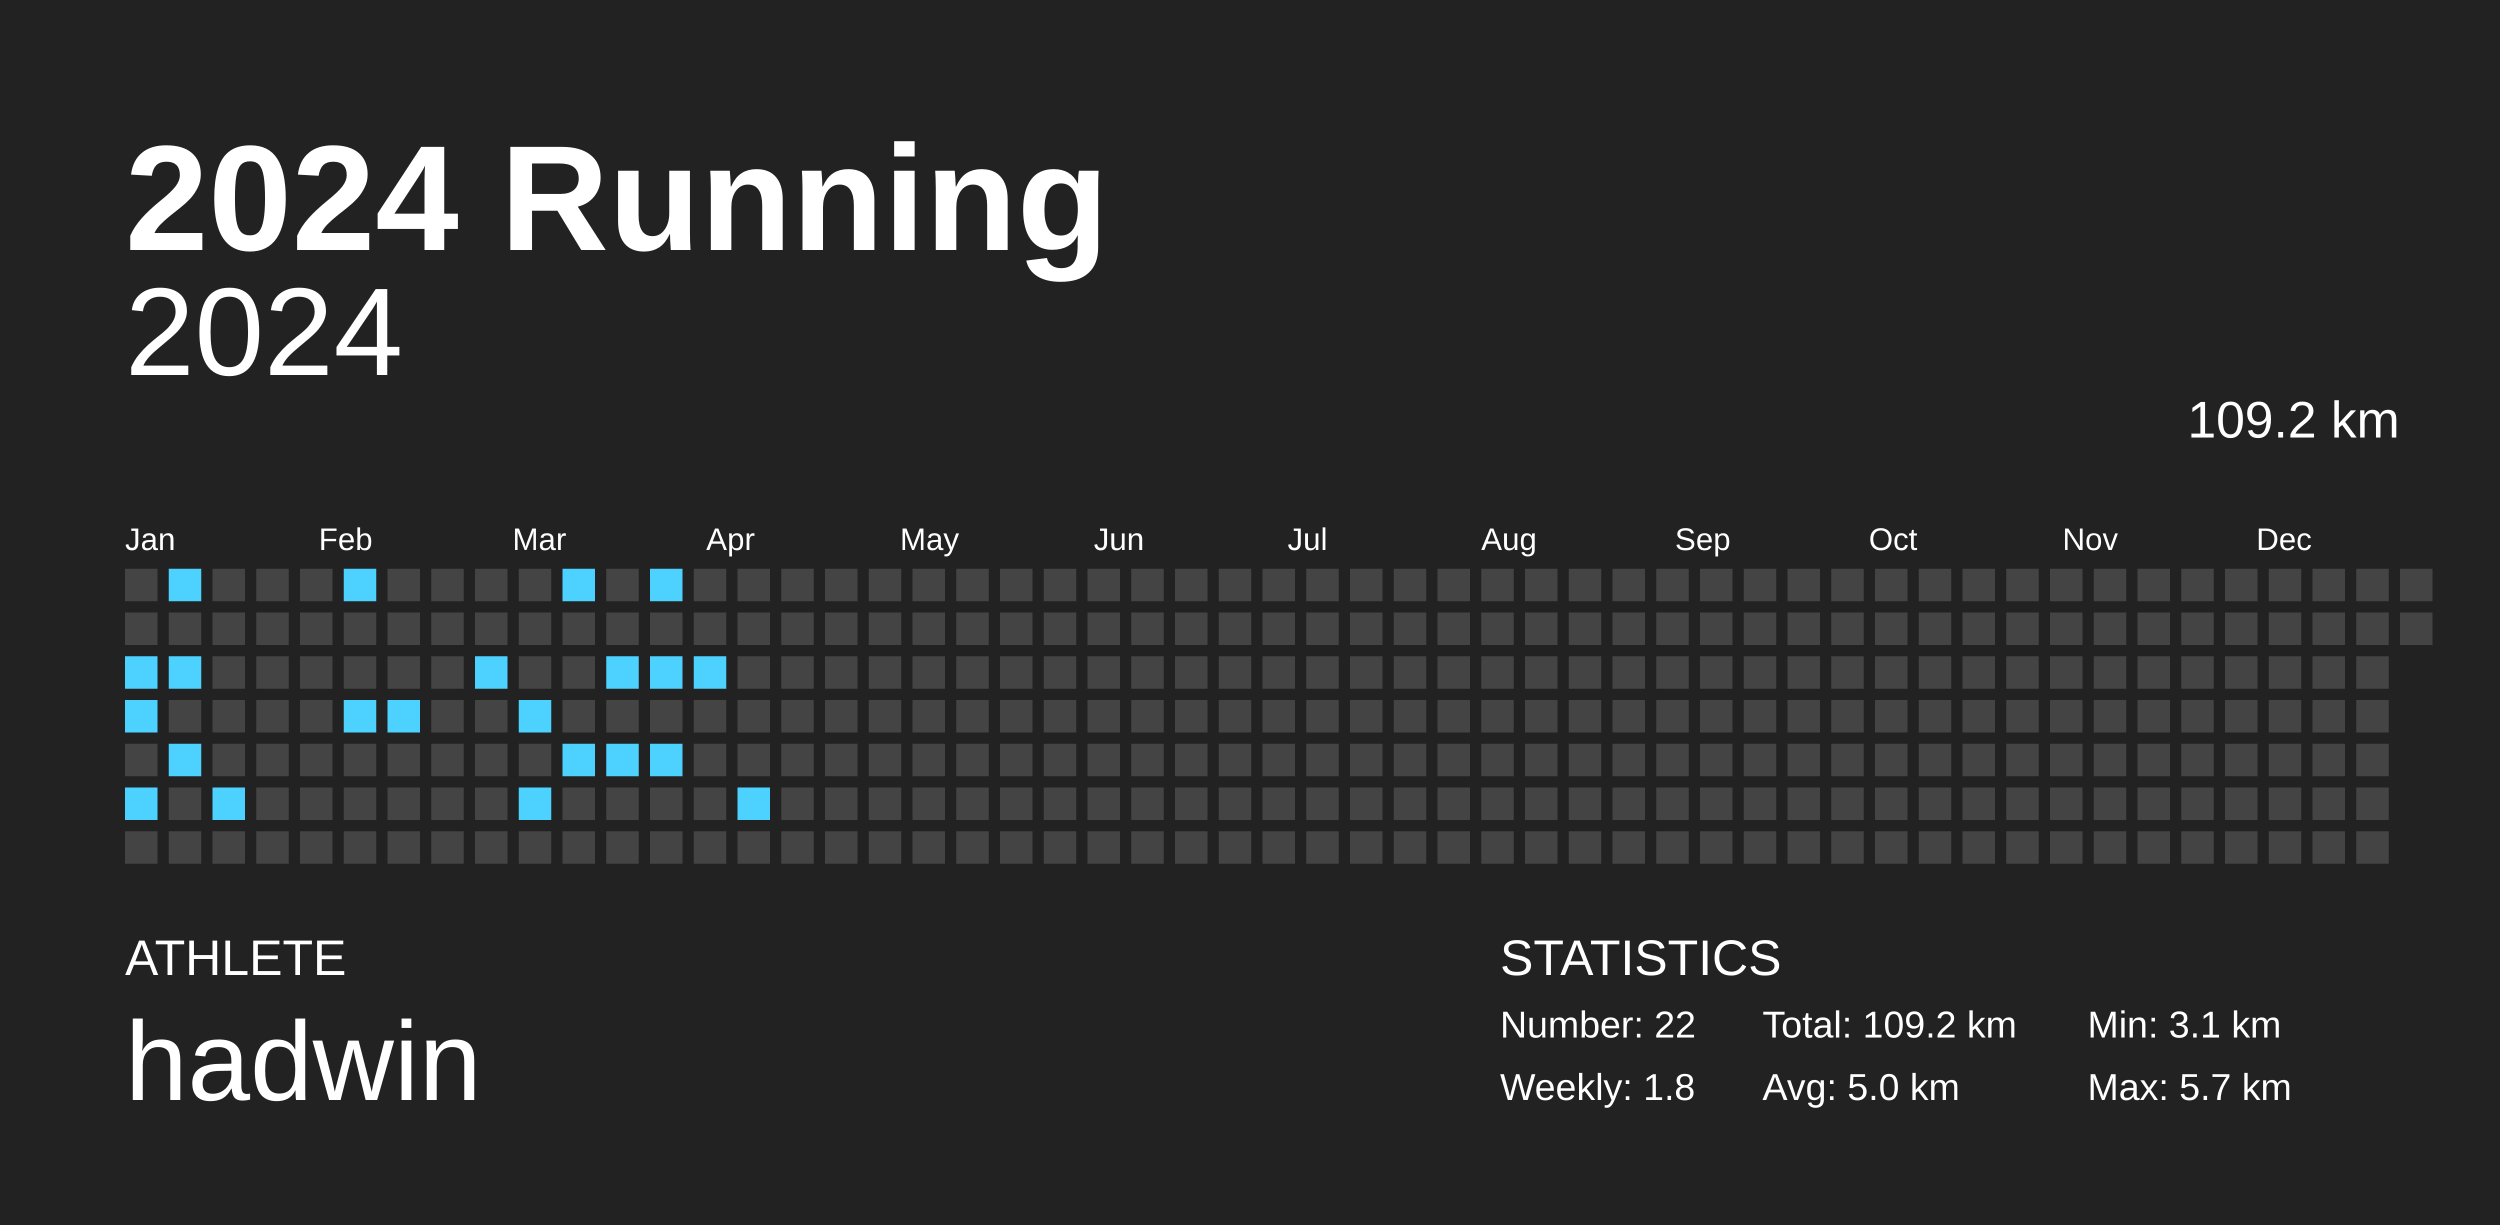
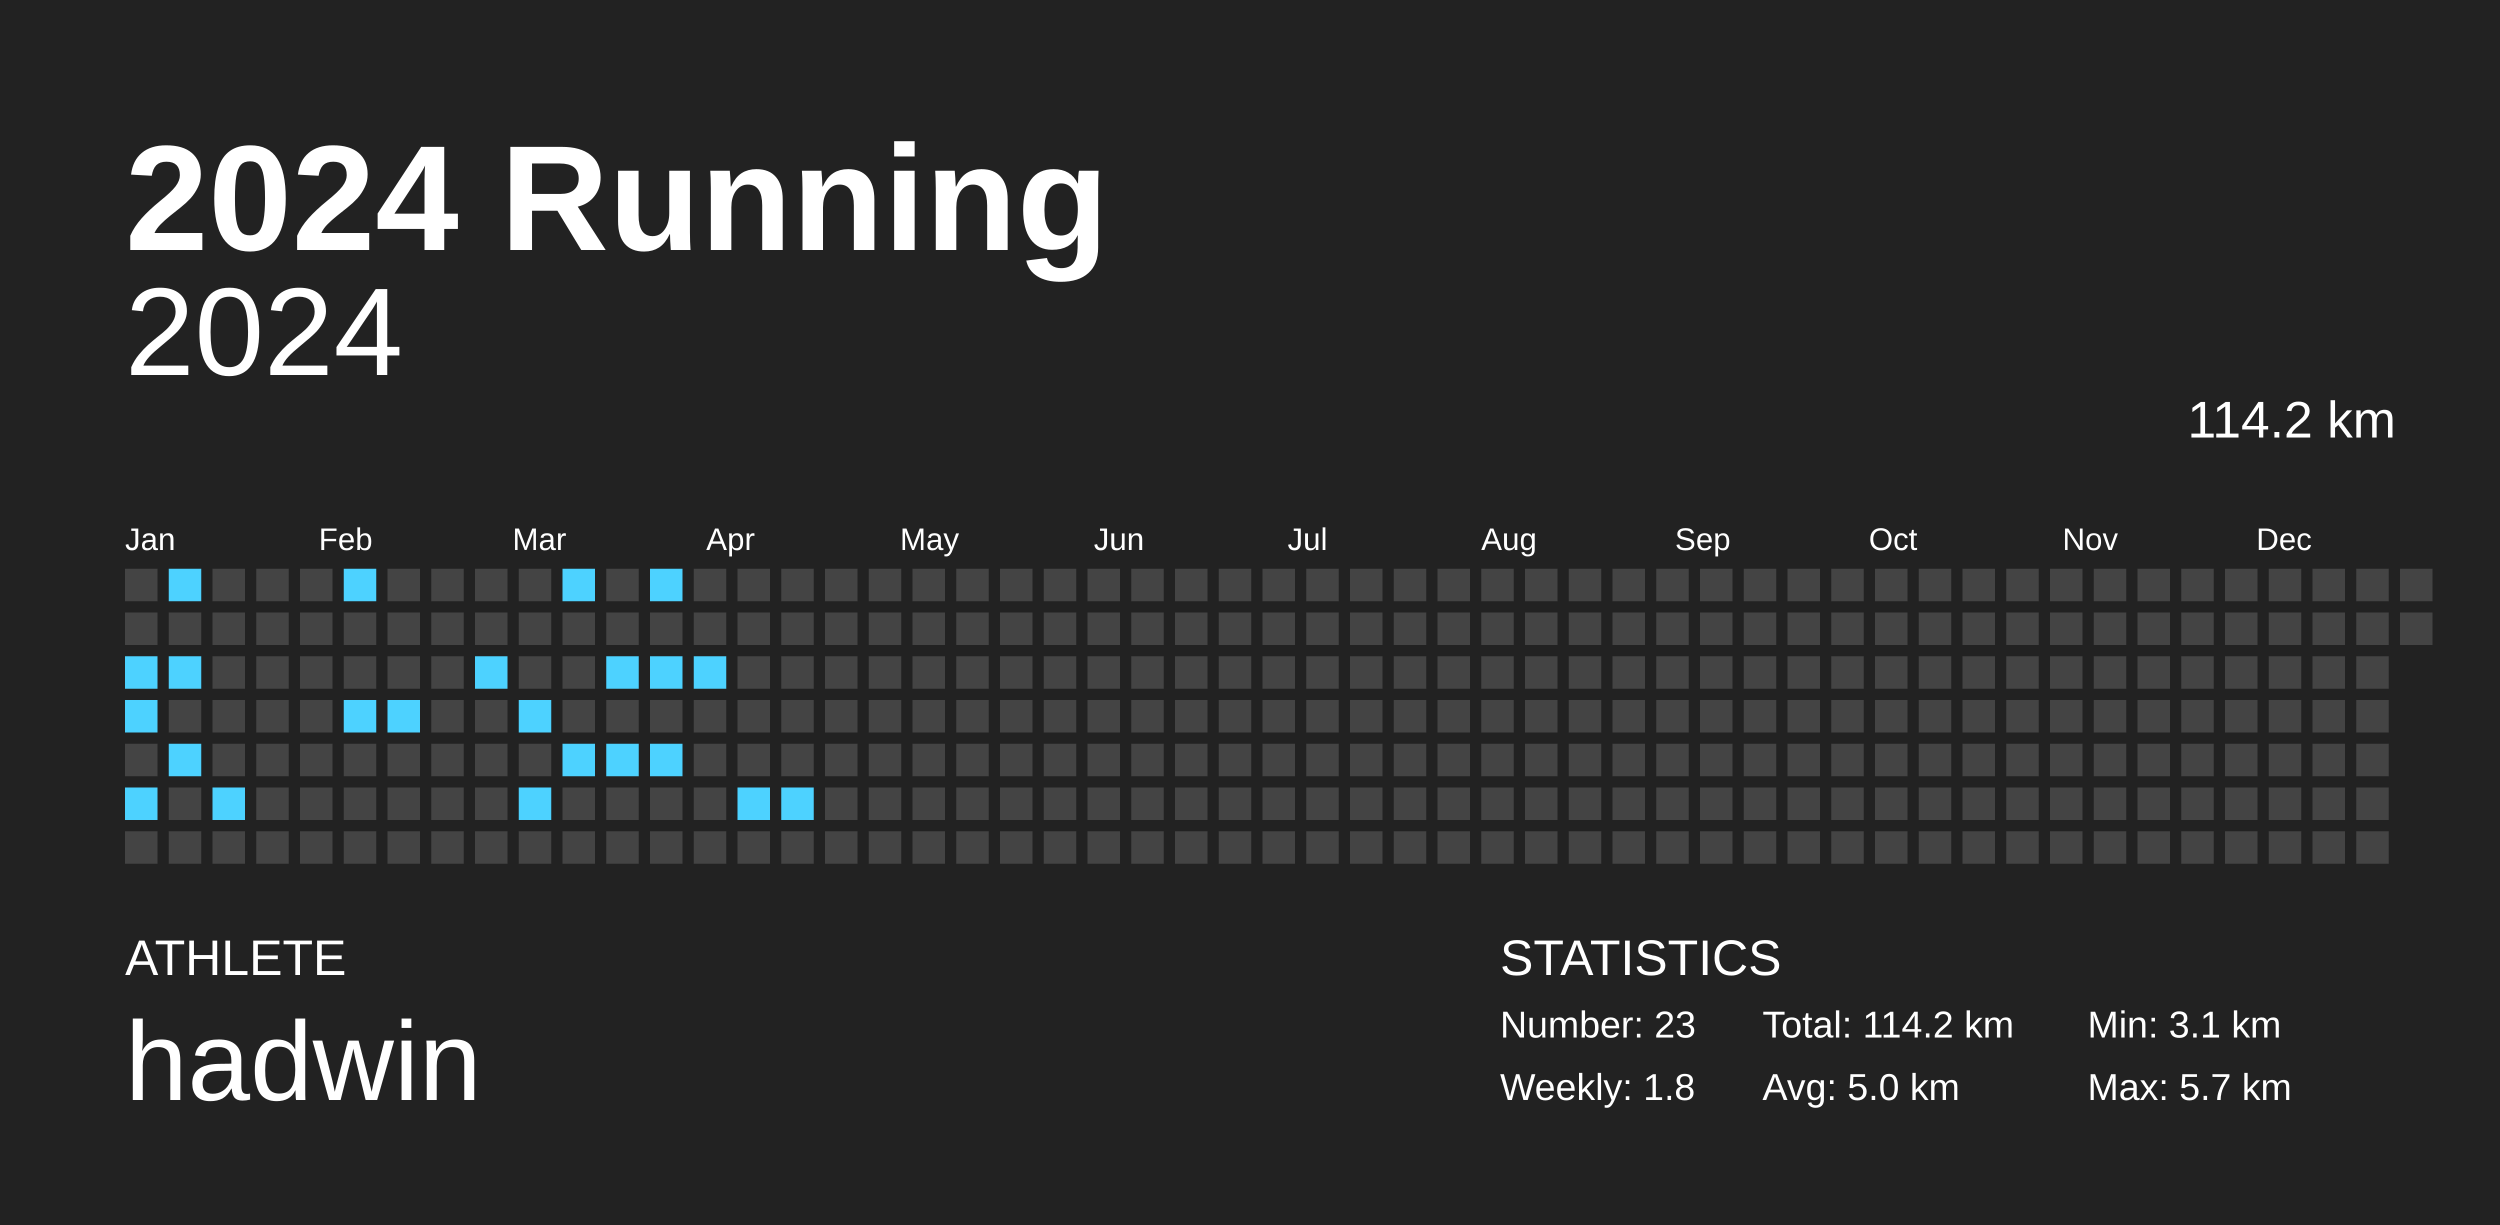
<svg xmlns="http://www.w3.org/2000/svg" baseProfile="full" height="98mm" version="1.1" viewBox="0,0,200,98" width="200mm">
  <defs />
  <rect fill="#222222" height="98" width="200" x="0" y="0" />
  <text fill="#FFFFFF" style="font-size:12px; font-family:Arial; font-weight:bold;" x="10" y="20">2024 Running</text>
  <text fill="#FFFFFF" style="font-size:4px; font-family:Arial" x="10" y="78">ATHLETE</text>
  <text fill="#FFFFFF" style="font-size:9px; font-family:Arial" x="10" y="88">hadwin</text>
  <text fill="#FFFFFF" style="font-size:4px; font-family:Arial" x="120" y="78">STATISTICS</text>
-   <text fill="#FFFFFF" style="font-size:3px; font-family:Arial" x="120" y="83">Number: 22</text>
+   <text fill="#FFFFFF" style="font-size:3px; font-family:Arial" x="120" y="83">Number: 23</text>
  <text fill="#FFFFFF" style="font-size:3px; font-family:Arial" x="120" y="88">Weekly: 1.8</text>
-   <text fill="#FFFFFF" style="font-size:3px; font-family:Arial" x="141" y="83">Total: 109.2 km</text>
+   <text fill="#FFFFFF" style="font-size:3px; font-family:Arial" x="141" y="83">Total: 114.2 km</text>
  <text fill="#FFFFFF" style="font-size:3px; font-family:Arial" x="141" y="88">Avg: 5.0 km</text>
  <text fill="#FFFFFF" style="font-size:3px; font-family:Arial" x="167" y="83">Min: 3.1 km</text>
  <text fill="#FFFFFF" style="font-size:3px; font-family:Arial" x="167" y="88">Max: 5.7 km</text>
  <text alignment-baseline="hanging" fill="#FFFFFF" style="font-size:10.0px; font-family:Arial;" x="10" y="30">2024</text>
-   <text alignment-baseline="hanging" fill="#FFFFFF" style="font-size:4.125px; font-family:Arial;" x="175" y="35">109.2 km</text>
+   <text alignment-baseline="hanging" fill="#FFFFFF" style="font-size:4.125px; font-family:Arial;" x="175" y="35">114.2 km</text>
  <text fill="#FFFFFF" style="font-size:2.5px; font-family:Arial" x="10.0" y="44">Jan</text>
  <text fill="#FFFFFF" style="font-size:2.5px; font-family:Arial" x="25.5" y="44">Feb</text>
  <text fill="#FFFFFF" style="font-size:2.5px; font-family:Arial" x="41.0" y="44">Mar</text>
  <text fill="#FFFFFF" style="font-size:2.5px; font-family:Arial" x="56.5" y="44">Apr</text>
  <text fill="#FFFFFF" style="font-size:2.5px; font-family:Arial" x="72.0" y="44">May</text>
  <text fill="#FFFFFF" style="font-size:2.5px; font-family:Arial" x="87.5" y="44">Jun</text>
  <text fill="#FFFFFF" style="font-size:2.5px; font-family:Arial" x="103.0" y="44">Jul</text>
  <text fill="#FFFFFF" style="font-size:2.5px; font-family:Arial" x="118.5" y="44">Aug</text>
  <text fill="#FFFFFF" style="font-size:2.5px; font-family:Arial" x="134.0" y="44">Sep</text>
  <text fill="#FFFFFF" style="font-size:2.5px; font-family:Arial" x="149.5" y="44">Oct</text>
  <text fill="#FFFFFF" style="font-size:2.5px; font-family:Arial" x="165.0" y="44">Nov</text>
  <text fill="#FFFFFF" style="font-size:2.5px; font-family:Arial" x="180.5" y="44">Dec</text>
  <rect fill="#444444" height="2.6" width="2.6" x="10.0" y="45.5" />
  <rect fill="#444444" height="2.6" width="2.6" x="10.0" y="49.0" />
  <rect fill="#4dd2ff" height="2.6" width="2.6" x="10.0" y="52.5" />
  <rect fill="#4dd2ff" height="2.6" width="2.6" x="10.0" y="56.0" />
  <rect fill="#444444" height="2.6" width="2.6" x="10.0" y="59.5" />
  <rect fill="#4dd2ff" height="2.6" width="2.6" x="10.0" y="63.0" />
  <rect fill="#444444" height="2.6" width="2.6" x="10.0" y="66.5" />
  <rect fill="#4dd2ff" height="2.6" width="2.6" x="13.5" y="45.5" />
  <rect fill="#444444" height="2.6" width="2.6" x="13.5" y="49.0" />
  <rect fill="#4dd2ff" height="2.6" width="2.6" x="13.5" y="52.5" />
  <rect fill="#444444" height="2.6" width="2.6" x="13.5" y="56.0" />
  <rect fill="#4dd2ff" height="2.6" width="2.6" x="13.5" y="59.5" />
  <rect fill="#444444" height="2.6" width="2.6" x="13.5" y="63.0" />
  <rect fill="#444444" height="2.6" width="2.6" x="13.5" y="66.5" />
  <rect fill="#444444" height="2.6" width="2.6" x="17.0" y="45.5" />
  <rect fill="#444444" height="2.6" width="2.6" x="17.0" y="49.0" />
  <rect fill="#444444" height="2.6" width="2.6" x="17.0" y="52.5" />
  <rect fill="#444444" height="2.6" width="2.6" x="17.0" y="56.0" />
  <rect fill="#444444" height="2.6" width="2.6" x="17.0" y="59.5" />
  <rect fill="#4dd2ff" height="2.6" width="2.6" x="17.0" y="63.0" />
  <rect fill="#444444" height="2.6" width="2.6" x="17.0" y="66.5" />
  <rect fill="#444444" height="2.6" width="2.6" x="20.5" y="45.5" />
  <rect fill="#444444" height="2.6" width="2.6" x="20.5" y="49.0" />
  <rect fill="#444444" height="2.6" width="2.6" x="20.5" y="52.5" />
  <rect fill="#444444" height="2.6" width="2.6" x="20.5" y="56.0" />
  <rect fill="#444444" height="2.6" width="2.6" x="20.5" y="59.5" />
  <rect fill="#444444" height="2.6" width="2.6" x="20.5" y="63.0" />
  <rect fill="#444444" height="2.6" width="2.6" x="20.5" y="66.5" />
  <rect fill="#444444" height="2.6" width="2.6" x="24.0" y="45.5" />
  <rect fill="#444444" height="2.6" width="2.6" x="24.0" y="49.0" />
  <rect fill="#444444" height="2.6" width="2.6" x="24.0" y="52.5" />
  <rect fill="#444444" height="2.6" width="2.6" x="24.0" y="56.0" />
  <rect fill="#444444" height="2.6" width="2.6" x="24.0" y="59.5" />
  <rect fill="#444444" height="2.6" width="2.6" x="24.0" y="63.0" />
  <rect fill="#444444" height="2.6" width="2.6" x="24.0" y="66.5" />
  <rect fill="#4dd2ff" height="2.6" width="2.6" x="27.5" y="45.5" />
  <rect fill="#444444" height="2.6" width="2.6" x="27.5" y="49.0" />
  <rect fill="#444444" height="2.6" width="2.6" x="27.5" y="52.5" />
  <rect fill="#4dd2ff" height="2.6" width="2.6" x="27.5" y="56.0" />
  <rect fill="#444444" height="2.6" width="2.6" x="27.5" y="59.5" />
  <rect fill="#444444" height="2.6" width="2.6" x="27.5" y="63.0" />
  <rect fill="#444444" height="2.6" width="2.6" x="27.5" y="66.5" />
  <rect fill="#444444" height="2.6" width="2.6" x="31.0" y="45.5" />
  <rect fill="#444444" height="2.6" width="2.6" x="31.0" y="49.0" />
  <rect fill="#444444" height="2.6" width="2.6" x="31.0" y="52.5" />
  <rect fill="#4dd2ff" height="2.6" width="2.6" x="31.0" y="56.0" />
  <rect fill="#444444" height="2.6" width="2.6" x="31.0" y="59.5" />
  <rect fill="#444444" height="2.6" width="2.6" x="31.0" y="63.0" />
  <rect fill="#444444" height="2.6" width="2.6" x="31.0" y="66.5" />
  <rect fill="#444444" height="2.6" width="2.6" x="34.5" y="45.5" />
  <rect fill="#444444" height="2.6" width="2.6" x="34.5" y="49.0" />
  <rect fill="#444444" height="2.6" width="2.6" x="34.5" y="52.5" />
  <rect fill="#444444" height="2.6" width="2.6" x="34.5" y="56.0" />
  <rect fill="#444444" height="2.6" width="2.6" x="34.5" y="59.5" />
  <rect fill="#444444" height="2.6" width="2.6" x="34.5" y="63.0" />
  <rect fill="#444444" height="2.6" width="2.6" x="34.5" y="66.5" />
  <rect fill="#444444" height="2.6" width="2.6" x="38.0" y="45.5" />
  <rect fill="#444444" height="2.6" width="2.6" x="38.0" y="49.0" />
  <rect fill="#4dd2ff" height="2.6" width="2.6" x="38.0" y="52.5" />
  <rect fill="#444444" height="2.6" width="2.6" x="38.0" y="56.0" />
  <rect fill="#444444" height="2.6" width="2.6" x="38.0" y="59.5" />
  <rect fill="#444444" height="2.6" width="2.6" x="38.0" y="63.0" />
  <rect fill="#444444" height="2.6" width="2.6" x="38.0" y="66.5" />
  <rect fill="#444444" height="2.6" width="2.6" x="41.5" y="45.5" />
  <rect fill="#444444" height="2.6" width="2.6" x="41.5" y="49.0" />
  <rect fill="#444444" height="2.6" width="2.6" x="41.5" y="52.5" />
  <rect fill="#4dd2ff" height="2.6" width="2.6" x="41.5" y="56.0" />
  <rect fill="#444444" height="2.6" width="2.6" x="41.5" y="59.5" />
  <rect fill="#4dd2ff" height="2.6" width="2.6" x="41.5" y="63.0" />
  <rect fill="#444444" height="2.6" width="2.6" x="41.5" y="66.5" />
  <rect fill="#4dd2ff" height="2.6" width="2.6" x="45.0" y="45.5" />
  <rect fill="#444444" height="2.6" width="2.6" x="45.0" y="49.0" />
  <rect fill="#444444" height="2.6" width="2.6" x="45.0" y="52.5" />
  <rect fill="#444444" height="2.6" width="2.6" x="45.0" y="56.0" />
  <rect fill="#4dd2ff" height="2.6" width="2.6" x="45.0" y="59.5" />
  <rect fill="#444444" height="2.6" width="2.6" x="45.0" y="63.0" />
  <rect fill="#444444" height="2.6" width="2.6" x="45.0" y="66.5" />
  <rect fill="#444444" height="2.6" width="2.6" x="48.5" y="45.5" />
  <rect fill="#444444" height="2.6" width="2.6" x="48.5" y="49.0" />
  <rect fill="#4dd2ff" height="2.6" width="2.6" x="48.5" y="52.5" />
  <rect fill="#444444" height="2.6" width="2.6" x="48.5" y="56.0" />
  <rect fill="#4dd2ff" height="2.6" width="2.6" x="48.5" y="59.5" />
  <rect fill="#444444" height="2.6" width="2.6" x="48.5" y="63.0" />
  <rect fill="#444444" height="2.6" width="2.6" x="48.5" y="66.5" />
  <rect fill="#4dd2ff" height="2.6" width="2.6" x="52.0" y="45.5" />
  <rect fill="#444444" height="2.6" width="2.6" x="52.0" y="49.0" />
  <rect fill="#4dd2ff" height="2.6" width="2.6" x="52.0" y="52.5" />
  <rect fill="#444444" height="2.6" width="2.6" x="52.0" y="56.0" />
  <rect fill="#4dd2ff" height="2.6" width="2.6" x="52.0" y="59.5" />
  <rect fill="#444444" height="2.6" width="2.6" x="52.0" y="63.0" />
  <rect fill="#444444" height="2.6" width="2.6" x="52.0" y="66.5" />
  <rect fill="#444444" height="2.6" width="2.6" x="55.5" y="45.5" />
  <rect fill="#444444" height="2.6" width="2.6" x="55.5" y="49.0" />
  <rect fill="#4dd2ff" height="2.6" width="2.6" x="55.5" y="52.5" />
  <rect fill="#444444" height="2.6" width="2.6" x="55.5" y="56.0" />
  <rect fill="#444444" height="2.6" width="2.6" x="55.5" y="59.5" />
  <rect fill="#444444" height="2.6" width="2.6" x="55.5" y="63.0" />
  <rect fill="#444444" height="2.6" width="2.6" x="55.5" y="66.5" />
  <rect fill="#444444" height="2.6" width="2.6" x="59.0" y="45.5" />
  <rect fill="#444444" height="2.6" width="2.6" x="59.0" y="49.0" />
  <rect fill="#444444" height="2.6" width="2.6" x="59.0" y="52.5" />
  <rect fill="#444444" height="2.6" width="2.6" x="59.0" y="56.0" />
  <rect fill="#444444" height="2.6" width="2.6" x="59.0" y="59.5" />
  <rect fill="#4dd2ff" height="2.6" width="2.6" x="59.0" y="63.0" />
  <rect fill="#444444" height="2.6" width="2.6" x="59.0" y="66.5" />
  <rect fill="#444444" height="2.6" width="2.6" x="62.5" y="45.5" />
  <rect fill="#444444" height="2.6" width="2.6" x="62.5" y="49.0" />
  <rect fill="#444444" height="2.6" width="2.6" x="62.5" y="52.5" />
  <rect fill="#444444" height="2.6" width="2.6" x="62.5" y="56.0" />
  <rect fill="#444444" height="2.6" width="2.6" x="62.5" y="59.5" />
-   <rect fill="#444444" height="2.6" width="2.6" x="62.5" y="63.0" />
+   <rect fill="#4dd2ff" height="2.6" width="2.6" x="62.5" y="63.0" />
  <rect fill="#444444" height="2.6" width="2.6" x="62.5" y="66.5" />
  <rect fill="#444444" height="2.6" width="2.6" x="66.0" y="45.5" />
  <rect fill="#444444" height="2.6" width="2.6" x="66.0" y="49.0" />
  <rect fill="#444444" height="2.6" width="2.6" x="66.0" y="52.5" />
  <rect fill="#444444" height="2.6" width="2.6" x="66.0" y="56.0" />
  <rect fill="#444444" height="2.6" width="2.6" x="66.0" y="59.5" />
  <rect fill="#444444" height="2.6" width="2.6" x="66.0" y="63.0" />
  <rect fill="#444444" height="2.6" width="2.6" x="66.0" y="66.5" />
  <rect fill="#444444" height="2.6" width="2.6" x="69.5" y="45.5" />
  <rect fill="#444444" height="2.6" width="2.6" x="69.5" y="49.0" />
  <rect fill="#444444" height="2.6" width="2.6" x="69.5" y="52.5" />
  <rect fill="#444444" height="2.6" width="2.6" x="69.5" y="56.0" />
  <rect fill="#444444" height="2.6" width="2.6" x="69.5" y="59.5" />
  <rect fill="#444444" height="2.6" width="2.6" x="69.5" y="63.0" />
  <rect fill="#444444" height="2.6" width="2.6" x="69.5" y="66.5" />
  <rect fill="#444444" height="2.6" width="2.6" x="73.0" y="45.5" />
  <rect fill="#444444" height="2.6" width="2.6" x="73.0" y="49.0" />
  <rect fill="#444444" height="2.6" width="2.6" x="73.0" y="52.5" />
  <rect fill="#444444" height="2.6" width="2.6" x="73.0" y="56.0" />
  <rect fill="#444444" height="2.6" width="2.6" x="73.0" y="59.5" />
  <rect fill="#444444" height="2.6" width="2.6" x="73.0" y="63.0" />
  <rect fill="#444444" height="2.6" width="2.6" x="73.0" y="66.5" />
  <rect fill="#444444" height="2.6" width="2.6" x="76.5" y="45.5" />
  <rect fill="#444444" height="2.6" width="2.6" x="76.5" y="49.0" />
  <rect fill="#444444" height="2.6" width="2.6" x="76.5" y="52.5" />
  <rect fill="#444444" height="2.6" width="2.6" x="76.5" y="56.0" />
  <rect fill="#444444" height="2.6" width="2.6" x="76.5" y="59.5" />
  <rect fill="#444444" height="2.6" width="2.6" x="76.5" y="63.0" />
  <rect fill="#444444" height="2.6" width="2.6" x="76.5" y="66.5" />
  <rect fill="#444444" height="2.6" width="2.6" x="80.0" y="45.5" />
  <rect fill="#444444" height="2.6" width="2.6" x="80.0" y="49.0" />
  <rect fill="#444444" height="2.6" width="2.6" x="80.0" y="52.5" />
  <rect fill="#444444" height="2.6" width="2.6" x="80.0" y="56.0" />
  <rect fill="#444444" height="2.6" width="2.6" x="80.0" y="59.5" />
  <rect fill="#444444" height="2.6" width="2.6" x="80.0" y="63.0" />
  <rect fill="#444444" height="2.6" width="2.6" x="80.0" y="66.5" />
  <rect fill="#444444" height="2.6" width="2.6" x="83.5" y="45.5" />
  <rect fill="#444444" height="2.6" width="2.6" x="83.5" y="49.0" />
  <rect fill="#444444" height="2.6" width="2.6" x="83.5" y="52.5" />
  <rect fill="#444444" height="2.6" width="2.6" x="83.5" y="56.0" />
  <rect fill="#444444" height="2.6" width="2.6" x="83.5" y="59.5" />
  <rect fill="#444444" height="2.6" width="2.6" x="83.5" y="63.0" />
  <rect fill="#444444" height="2.6" width="2.6" x="83.5" y="66.5" />
  <rect fill="#444444" height="2.6" width="2.6" x="87.0" y="45.5" />
  <rect fill="#444444" height="2.6" width="2.6" x="87.0" y="49.0" />
  <rect fill="#444444" height="2.6" width="2.6" x="87.0" y="52.5" />
  <rect fill="#444444" height="2.6" width="2.6" x="87.0" y="56.0" />
  <rect fill="#444444" height="2.6" width="2.6" x="87.0" y="59.5" />
  <rect fill="#444444" height="2.6" width="2.6" x="87.0" y="63.0" />
  <rect fill="#444444" height="2.6" width="2.6" x="87.0" y="66.5" />
  <rect fill="#444444" height="2.6" width="2.6" x="90.5" y="45.5" />
  <rect fill="#444444" height="2.6" width="2.6" x="90.5" y="49.0" />
  <rect fill="#444444" height="2.6" width="2.6" x="90.5" y="52.5" />
  <rect fill="#444444" height="2.6" width="2.6" x="90.5" y="56.0" />
  <rect fill="#444444" height="2.6" width="2.6" x="90.5" y="59.5" />
  <rect fill="#444444" height="2.6" width="2.6" x="90.5" y="63.0" />
  <rect fill="#444444" height="2.6" width="2.6" x="90.5" y="66.5" />
  <rect fill="#444444" height="2.6" width="2.6" x="94.0" y="45.5" />
  <rect fill="#444444" height="2.6" width="2.6" x="94.0" y="49.0" />
  <rect fill="#444444" height="2.6" width="2.6" x="94.0" y="52.5" />
  <rect fill="#444444" height="2.6" width="2.6" x="94.0" y="56.0" />
  <rect fill="#444444" height="2.6" width="2.6" x="94.0" y="59.5" />
  <rect fill="#444444" height="2.6" width="2.6" x="94.0" y="63.0" />
  <rect fill="#444444" height="2.6" width="2.6" x="94.0" y="66.5" />
  <rect fill="#444444" height="2.6" width="2.6" x="97.5" y="45.5" />
  <rect fill="#444444" height="2.6" width="2.6" x="97.5" y="49.0" />
  <rect fill="#444444" height="2.6" width="2.6" x="97.5" y="52.5" />
  <rect fill="#444444" height="2.6" width="2.6" x="97.5" y="56.0" />
  <rect fill="#444444" height="2.6" width="2.6" x="97.5" y="59.5" />
  <rect fill="#444444" height="2.6" width="2.6" x="97.5" y="63.0" />
  <rect fill="#444444" height="2.6" width="2.6" x="97.5" y="66.5" />
  <rect fill="#444444" height="2.6" width="2.6" x="101.0" y="45.5" />
  <rect fill="#444444" height="2.6" width="2.6" x="101.0" y="49.0" />
  <rect fill="#444444" height="2.6" width="2.6" x="101.0" y="52.5" />
  <rect fill="#444444" height="2.6" width="2.6" x="101.0" y="56.0" />
  <rect fill="#444444" height="2.6" width="2.6" x="101.0" y="59.5" />
  <rect fill="#444444" height="2.6" width="2.6" x="101.0" y="63.0" />
  <rect fill="#444444" height="2.6" width="2.6" x="101.0" y="66.5" />
  <rect fill="#444444" height="2.6" width="2.6" x="104.5" y="45.5" />
  <rect fill="#444444" height="2.6" width="2.6" x="104.5" y="49.0" />
  <rect fill="#444444" height="2.6" width="2.6" x="104.5" y="52.5" />
  <rect fill="#444444" height="2.6" width="2.6" x="104.5" y="56.0" />
  <rect fill="#444444" height="2.6" width="2.6" x="104.5" y="59.5" />
  <rect fill="#444444" height="2.6" width="2.6" x="104.5" y="63.0" />
  <rect fill="#444444" height="2.6" width="2.6" x="104.5" y="66.5" />
  <rect fill="#444444" height="2.6" width="2.6" x="108.0" y="45.5" />
  <rect fill="#444444" height="2.6" width="2.6" x="108.0" y="49.0" />
  <rect fill="#444444" height="2.6" width="2.6" x="108.0" y="52.5" />
  <rect fill="#444444" height="2.6" width="2.6" x="108.0" y="56.0" />
  <rect fill="#444444" height="2.6" width="2.6" x="108.0" y="59.5" />
  <rect fill="#444444" height="2.6" width="2.6" x="108.0" y="63.0" />
  <rect fill="#444444" height="2.6" width="2.6" x="108.0" y="66.5" />
  <rect fill="#444444" height="2.6" width="2.6" x="111.5" y="45.5" />
  <rect fill="#444444" height="2.6" width="2.6" x="111.5" y="49.0" />
  <rect fill="#444444" height="2.6" width="2.6" x="111.5" y="52.5" />
  <rect fill="#444444" height="2.6" width="2.6" x="111.5" y="56.0" />
  <rect fill="#444444" height="2.6" width="2.6" x="111.5" y="59.5" />
  <rect fill="#444444" height="2.6" width="2.6" x="111.5" y="63.0" />
  <rect fill="#444444" height="2.6" width="2.6" x="111.5" y="66.5" />
  <rect fill="#444444" height="2.6" width="2.6" x="115.0" y="45.5" />
  <rect fill="#444444" height="2.6" width="2.6" x="115.0" y="49.0" />
  <rect fill="#444444" height="2.6" width="2.6" x="115.0" y="52.5" />
  <rect fill="#444444" height="2.6" width="2.6" x="115.0" y="56.0" />
  <rect fill="#444444" height="2.6" width="2.6" x="115.0" y="59.5" />
  <rect fill="#444444" height="2.6" width="2.6" x="115.0" y="63.0" />
  <rect fill="#444444" height="2.6" width="2.6" x="115.0" y="66.5" />
  <rect fill="#444444" height="2.6" width="2.6" x="118.5" y="45.5" />
  <rect fill="#444444" height="2.6" width="2.6" x="118.5" y="49.0" />
  <rect fill="#444444" height="2.6" width="2.6" x="118.5" y="52.5" />
  <rect fill="#444444" height="2.6" width="2.6" x="118.5" y="56.0" />
  <rect fill="#444444" height="2.6" width="2.6" x="118.5" y="59.5" />
  <rect fill="#444444" height="2.6" width="2.6" x="118.5" y="63.0" />
  <rect fill="#444444" height="2.6" width="2.6" x="118.5" y="66.5" />
  <rect fill="#444444" height="2.6" width="2.6" x="122.0" y="45.5" />
  <rect fill="#444444" height="2.6" width="2.6" x="122.0" y="49.0" />
  <rect fill="#444444" height="2.6" width="2.6" x="122.0" y="52.5" />
  <rect fill="#444444" height="2.6" width="2.6" x="122.0" y="56.0" />
  <rect fill="#444444" height="2.6" width="2.6" x="122.0" y="59.5" />
  <rect fill="#444444" height="2.6" width="2.6" x="122.0" y="63.0" />
  <rect fill="#444444" height="2.6" width="2.6" x="122.0" y="66.5" />
  <rect fill="#444444" height="2.6" width="2.6" x="125.5" y="45.5" />
  <rect fill="#444444" height="2.6" width="2.6" x="125.5" y="49.0" />
  <rect fill="#444444" height="2.6" width="2.6" x="125.5" y="52.5" />
  <rect fill="#444444" height="2.6" width="2.6" x="125.5" y="56.0" />
  <rect fill="#444444" height="2.6" width="2.6" x="125.5" y="59.5" />
  <rect fill="#444444" height="2.6" width="2.6" x="125.5" y="63.0" />
  <rect fill="#444444" height="2.6" width="2.6" x="125.5" y="66.5" />
  <rect fill="#444444" height="2.6" width="2.6" x="129.0" y="45.5" />
  <rect fill="#444444" height="2.6" width="2.6" x="129.0" y="49.0" />
  <rect fill="#444444" height="2.6" width="2.6" x="129.0" y="52.5" />
  <rect fill="#444444" height="2.6" width="2.6" x="129.0" y="56.0" />
  <rect fill="#444444" height="2.6" width="2.6" x="129.0" y="59.5" />
  <rect fill="#444444" height="2.6" width="2.6" x="129.0" y="63.0" />
  <rect fill="#444444" height="2.6" width="2.6" x="129.0" y="66.5" />
  <rect fill="#444444" height="2.6" width="2.6" x="132.5" y="45.5" />
  <rect fill="#444444" height="2.6" width="2.6" x="132.5" y="49.0" />
  <rect fill="#444444" height="2.6" width="2.6" x="132.5" y="52.5" />
  <rect fill="#444444" height="2.6" width="2.6" x="132.5" y="56.0" />
  <rect fill="#444444" height="2.6" width="2.6" x="132.5" y="59.5" />
  <rect fill="#444444" height="2.6" width="2.6" x="132.5" y="63.0" />
  <rect fill="#444444" height="2.6" width="2.6" x="132.5" y="66.5" />
  <rect fill="#444444" height="2.6" width="2.6" x="136.0" y="45.5" />
  <rect fill="#444444" height="2.6" width="2.6" x="136.0" y="49.0" />
  <rect fill="#444444" height="2.6" width="2.6" x="136.0" y="52.5" />
  <rect fill="#444444" height="2.6" width="2.6" x="136.0" y="56.0" />
  <rect fill="#444444" height="2.6" width="2.6" x="136.0" y="59.5" />
  <rect fill="#444444" height="2.6" width="2.6" x="136.0" y="63.0" />
  <rect fill="#444444" height="2.6" width="2.6" x="136.0" y="66.5" />
  <rect fill="#444444" height="2.6" width="2.6" x="139.5" y="45.5" />
  <rect fill="#444444" height="2.6" width="2.6" x="139.5" y="49.0" />
  <rect fill="#444444" height="2.6" width="2.6" x="139.5" y="52.5" />
  <rect fill="#444444" height="2.6" width="2.6" x="139.5" y="56.0" />
  <rect fill="#444444" height="2.6" width="2.6" x="139.5" y="59.5" />
  <rect fill="#444444" height="2.6" width="2.6" x="139.5" y="63.0" />
  <rect fill="#444444" height="2.6" width="2.6" x="139.5" y="66.5" />
  <rect fill="#444444" height="2.6" width="2.6" x="143.0" y="45.5" />
  <rect fill="#444444" height="2.6" width="2.6" x="143.0" y="49.0" />
  <rect fill="#444444" height="2.6" width="2.6" x="143.0" y="52.5" />
  <rect fill="#444444" height="2.6" width="2.6" x="143.0" y="56.0" />
  <rect fill="#444444" height="2.6" width="2.6" x="143.0" y="59.5" />
  <rect fill="#444444" height="2.6" width="2.6" x="143.0" y="63.0" />
  <rect fill="#444444" height="2.6" width="2.6" x="143.0" y="66.5" />
  <rect fill="#444444" height="2.6" width="2.6" x="146.5" y="45.5" />
  <rect fill="#444444" height="2.6" width="2.6" x="146.5" y="49.0" />
  <rect fill="#444444" height="2.6" width="2.6" x="146.5" y="52.5" />
  <rect fill="#444444" height="2.6" width="2.6" x="146.5" y="56.0" />
  <rect fill="#444444" height="2.6" width="2.6" x="146.5" y="59.5" />
  <rect fill="#444444" height="2.6" width="2.6" x="146.5" y="63.0" />
  <rect fill="#444444" height="2.6" width="2.6" x="146.5" y="66.5" />
  <rect fill="#444444" height="2.6" width="2.6" x="150.0" y="45.5" />
  <rect fill="#444444" height="2.6" width="2.6" x="150.0" y="49.0" />
  <rect fill="#444444" height="2.6" width="2.6" x="150.0" y="52.5" />
  <rect fill="#444444" height="2.6" width="2.6" x="150.0" y="56.0" />
  <rect fill="#444444" height="2.6" width="2.6" x="150.0" y="59.5" />
  <rect fill="#444444" height="2.6" width="2.6" x="150.0" y="63.0" />
  <rect fill="#444444" height="2.6" width="2.6" x="150.0" y="66.5" />
  <rect fill="#444444" height="2.6" width="2.6" x="153.5" y="45.5" />
  <rect fill="#444444" height="2.6" width="2.6" x="153.5" y="49.0" />
  <rect fill="#444444" height="2.6" width="2.6" x="153.5" y="52.5" />
  <rect fill="#444444" height="2.6" width="2.6" x="153.5" y="56.0" />
  <rect fill="#444444" height="2.6" width="2.6" x="153.5" y="59.5" />
  <rect fill="#444444" height="2.6" width="2.6" x="153.5" y="63.0" />
  <rect fill="#444444" height="2.6" width="2.6" x="153.5" y="66.5" />
  <rect fill="#444444" height="2.6" width="2.6" x="157.0" y="45.5" />
  <rect fill="#444444" height="2.6" width="2.6" x="157.0" y="49.0" />
  <rect fill="#444444" height="2.6" width="2.6" x="157.0" y="52.5" />
  <rect fill="#444444" height="2.6" width="2.6" x="157.0" y="56.0" />
  <rect fill="#444444" height="2.6" width="2.6" x="157.0" y="59.5" />
  <rect fill="#444444" height="2.6" width="2.6" x="157.0" y="63.0" />
  <rect fill="#444444" height="2.6" width="2.6" x="157.0" y="66.5" />
  <rect fill="#444444" height="2.6" width="2.6" x="160.5" y="45.5" />
  <rect fill="#444444" height="2.6" width="2.6" x="160.5" y="49.0" />
  <rect fill="#444444" height="2.6" width="2.6" x="160.5" y="52.5" />
  <rect fill="#444444" height="2.6" width="2.6" x="160.5" y="56.0" />
  <rect fill="#444444" height="2.6" width="2.6" x="160.5" y="59.5" />
  <rect fill="#444444" height="2.6" width="2.6" x="160.5" y="63.0" />
  <rect fill="#444444" height="2.6" width="2.6" x="160.5" y="66.5" />
  <rect fill="#444444" height="2.6" width="2.6" x="164.0" y="45.5" />
  <rect fill="#444444" height="2.6" width="2.6" x="164.0" y="49.0" />
  <rect fill="#444444" height="2.6" width="2.6" x="164.0" y="52.5" />
  <rect fill="#444444" height="2.6" width="2.6" x="164.0" y="56.0" />
  <rect fill="#444444" height="2.6" width="2.6" x="164.0" y="59.5" />
  <rect fill="#444444" height="2.6" width="2.6" x="164.0" y="63.0" />
  <rect fill="#444444" height="2.6" width="2.6" x="164.0" y="66.5" />
  <rect fill="#444444" height="2.6" width="2.6" x="167.5" y="45.5" />
  <rect fill="#444444" height="2.6" width="2.6" x="167.5" y="49.0" />
  <rect fill="#444444" height="2.6" width="2.6" x="167.5" y="52.5" />
  <rect fill="#444444" height="2.6" width="2.6" x="167.5" y="56.0" />
  <rect fill="#444444" height="2.6" width="2.6" x="167.5" y="59.5" />
  <rect fill="#444444" height="2.6" width="2.6" x="167.5" y="63.0" />
  <rect fill="#444444" height="2.6" width="2.6" x="167.5" y="66.5" />
  <rect fill="#444444" height="2.6" width="2.6" x="171.0" y="45.5" />
  <rect fill="#444444" height="2.6" width="2.6" x="171.0" y="49.0" />
  <rect fill="#444444" height="2.6" width="2.6" x="171.0" y="52.5" />
  <rect fill="#444444" height="2.6" width="2.6" x="171.0" y="56.0" />
  <rect fill="#444444" height="2.6" width="2.6" x="171.0" y="59.5" />
  <rect fill="#444444" height="2.6" width="2.6" x="171.0" y="63.0" />
  <rect fill="#444444" height="2.6" width="2.6" x="171.0" y="66.5" />
  <rect fill="#444444" height="2.6" width="2.6" x="174.5" y="45.5" />
  <rect fill="#444444" height="2.6" width="2.6" x="174.5" y="49.0" />
  <rect fill="#444444" height="2.6" width="2.6" x="174.5" y="52.5" />
  <rect fill="#444444" height="2.6" width="2.6" x="174.5" y="56.0" />
  <rect fill="#444444" height="2.6" width="2.6" x="174.5" y="59.5" />
  <rect fill="#444444" height="2.6" width="2.6" x="174.5" y="63.0" />
  <rect fill="#444444" height="2.6" width="2.6" x="174.5" y="66.5" />
  <rect fill="#444444" height="2.6" width="2.6" x="178.0" y="45.5" />
  <rect fill="#444444" height="2.6" width="2.6" x="178.0" y="49.0" />
  <rect fill="#444444" height="2.6" width="2.6" x="178.0" y="52.5" />
  <rect fill="#444444" height="2.6" width="2.6" x="178.0" y="56.0" />
  <rect fill="#444444" height="2.6" width="2.6" x="178.0" y="59.5" />
  <rect fill="#444444" height="2.6" width="2.6" x="178.0" y="63.0" />
  <rect fill="#444444" height="2.6" width="2.6" x="178.0" y="66.5" />
  <rect fill="#444444" height="2.6" width="2.6" x="181.5" y="45.5" />
  <rect fill="#444444" height="2.6" width="2.6" x="181.5" y="49.0" />
  <rect fill="#444444" height="2.6" width="2.6" x="181.5" y="52.5" />
  <rect fill="#444444" height="2.6" width="2.6" x="181.5" y="56.0" />
  <rect fill="#444444" height="2.6" width="2.6" x="181.5" y="59.5" />
  <rect fill="#444444" height="2.6" width="2.6" x="181.5" y="63.0" />
  <rect fill="#444444" height="2.6" width="2.6" x="181.5" y="66.5" />
  <rect fill="#444444" height="2.6" width="2.6" x="185.0" y="45.5" />
  <rect fill="#444444" height="2.6" width="2.6" x="185.0" y="49.0" />
  <rect fill="#444444" height="2.6" width="2.6" x="185.0" y="52.5" />
  <rect fill="#444444" height="2.6" width="2.6" x="185.0" y="56.0" />
  <rect fill="#444444" height="2.6" width="2.6" x="185.0" y="59.5" />
  <rect fill="#444444" height="2.6" width="2.6" x="185.0" y="63.0" />
  <rect fill="#444444" height="2.6" width="2.6" x="185.0" y="66.5" />
  <rect fill="#444444" height="2.6" width="2.6" x="188.5" y="45.5" />
  <rect fill="#444444" height="2.6" width="2.6" x="188.5" y="49.0" />
  <rect fill="#444444" height="2.6" width="2.6" x="188.5" y="52.5" />
  <rect fill="#444444" height="2.6" width="2.6" x="188.5" y="56.0" />
  <rect fill="#444444" height="2.6" width="2.6" x="188.5" y="59.5" />
  <rect fill="#444444" height="2.6" width="2.6" x="188.5" y="63.0" />
  <rect fill="#444444" height="2.6" width="2.6" x="188.5" y="66.5" />
  <rect fill="#444444" height="2.6" width="2.6" x="192.0" y="45.5" />
  <rect fill="#444444" height="2.6" width="2.6" x="192.0" y="49.0" />
</svg>
